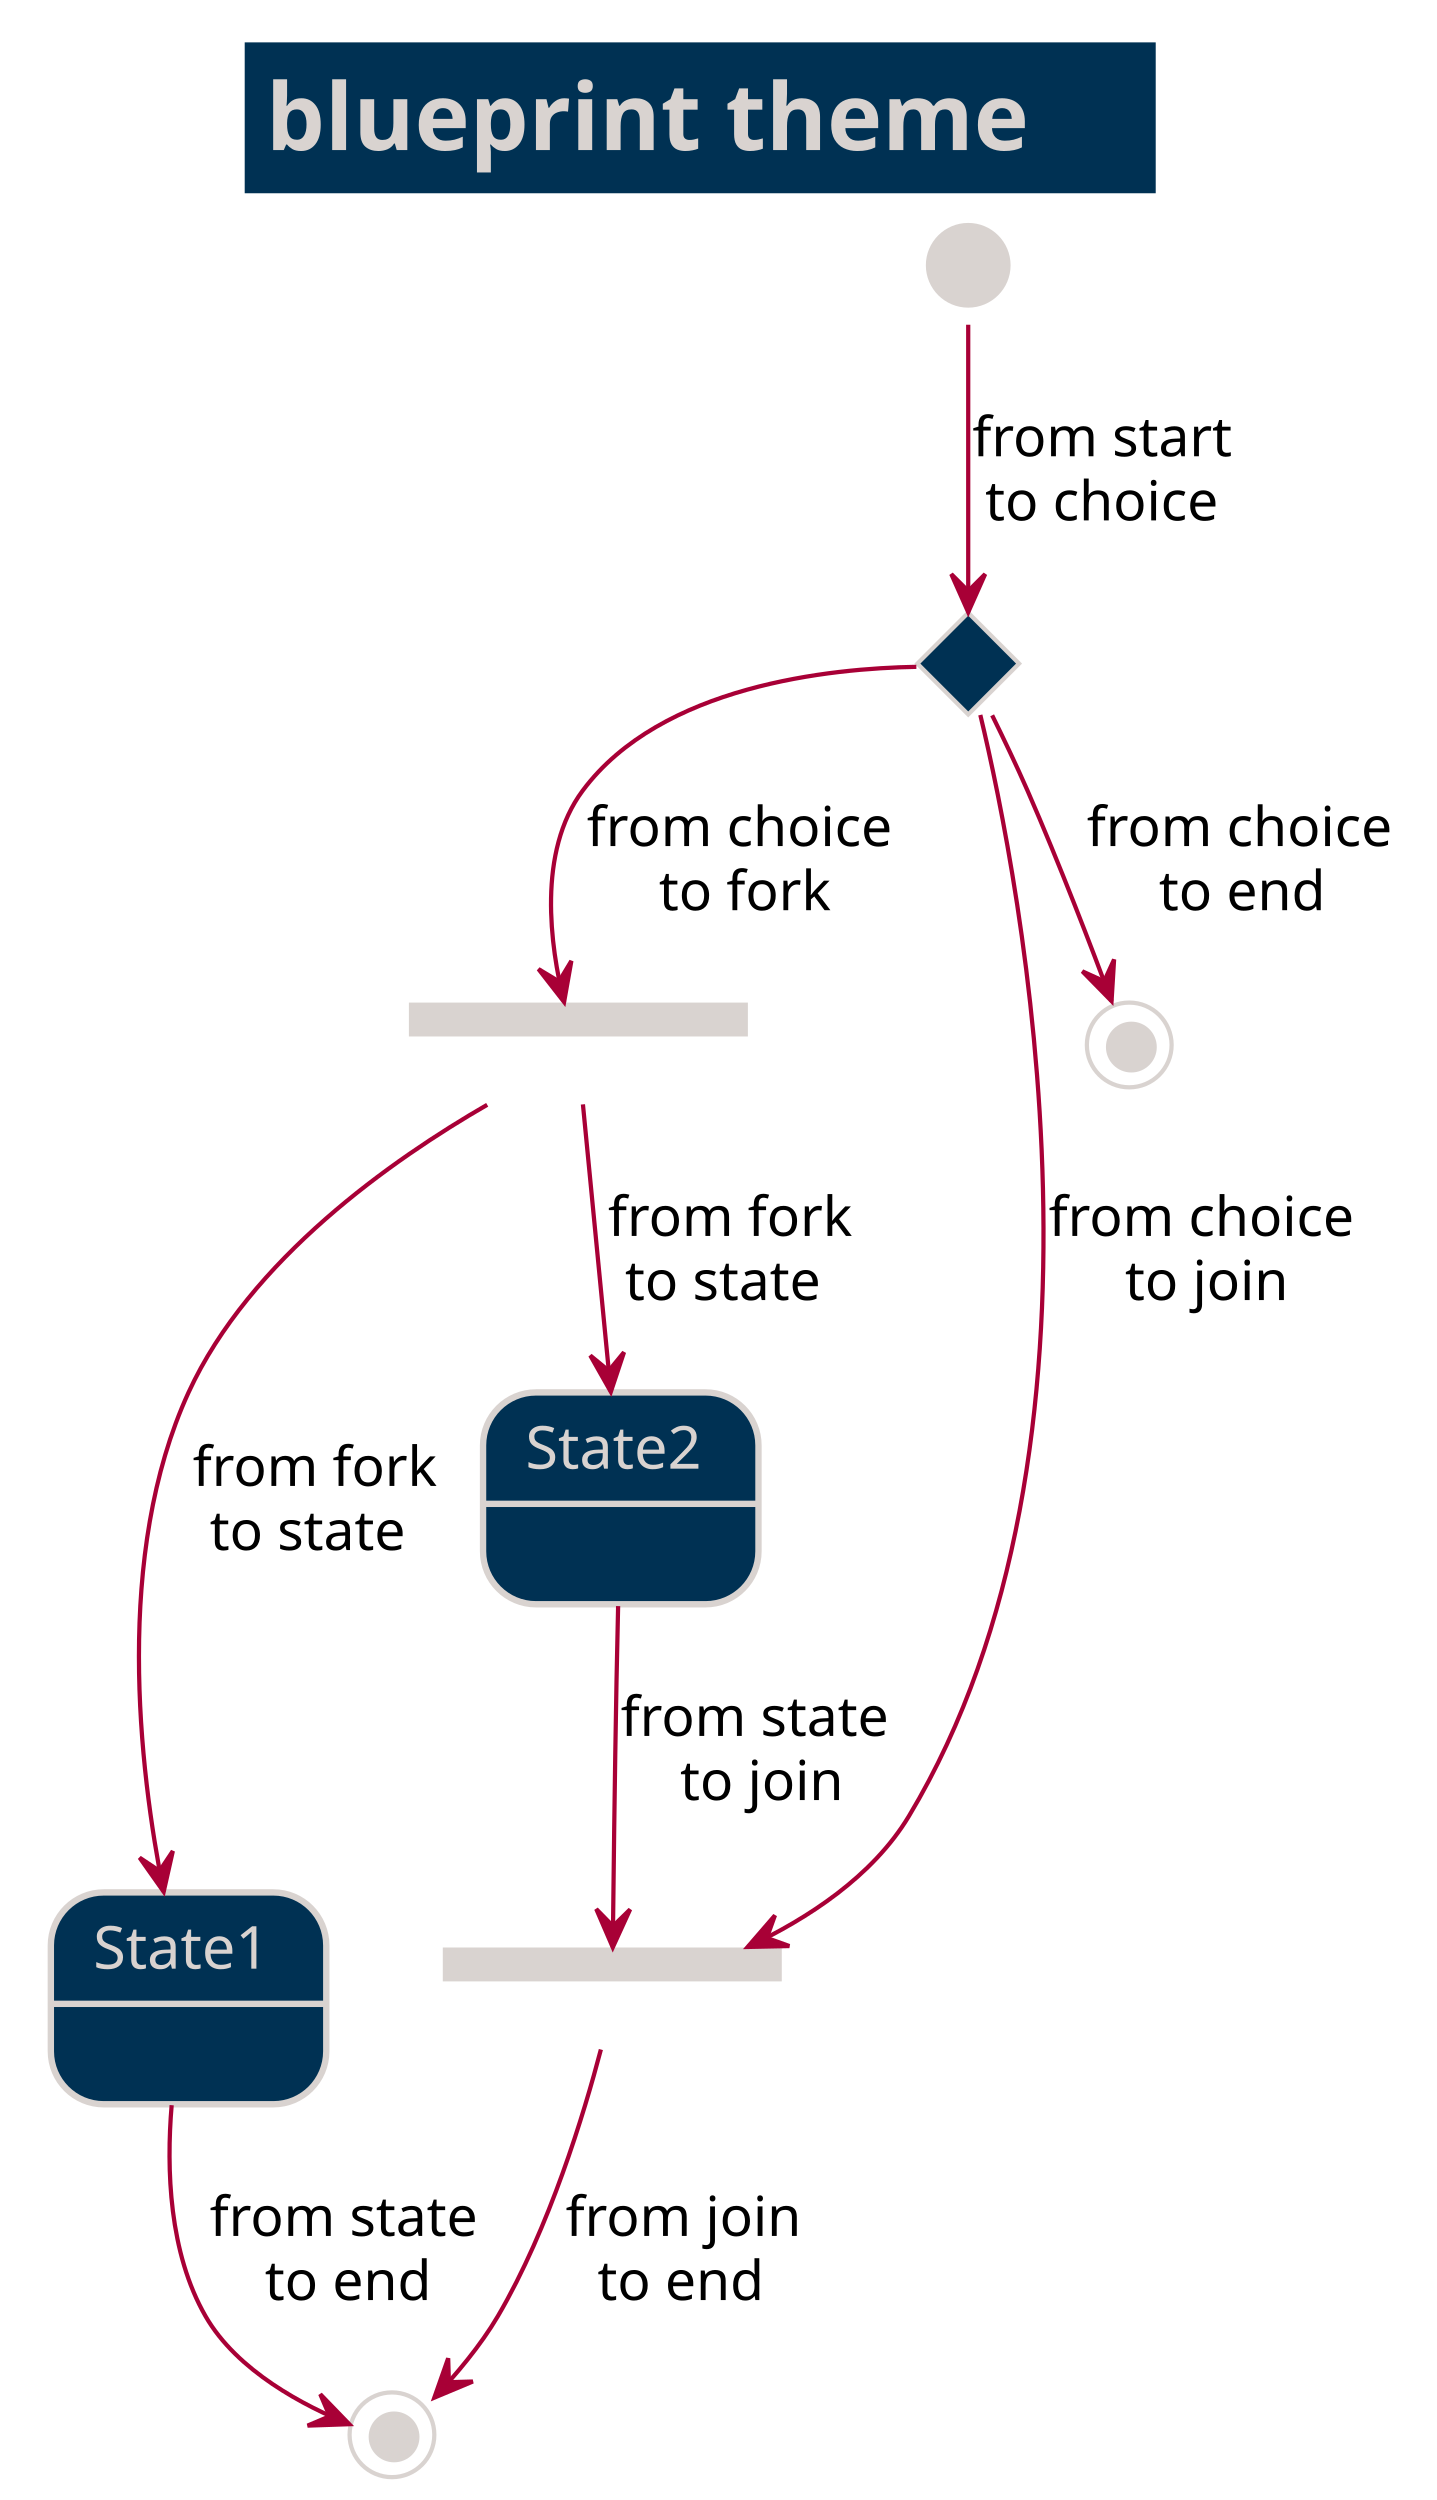
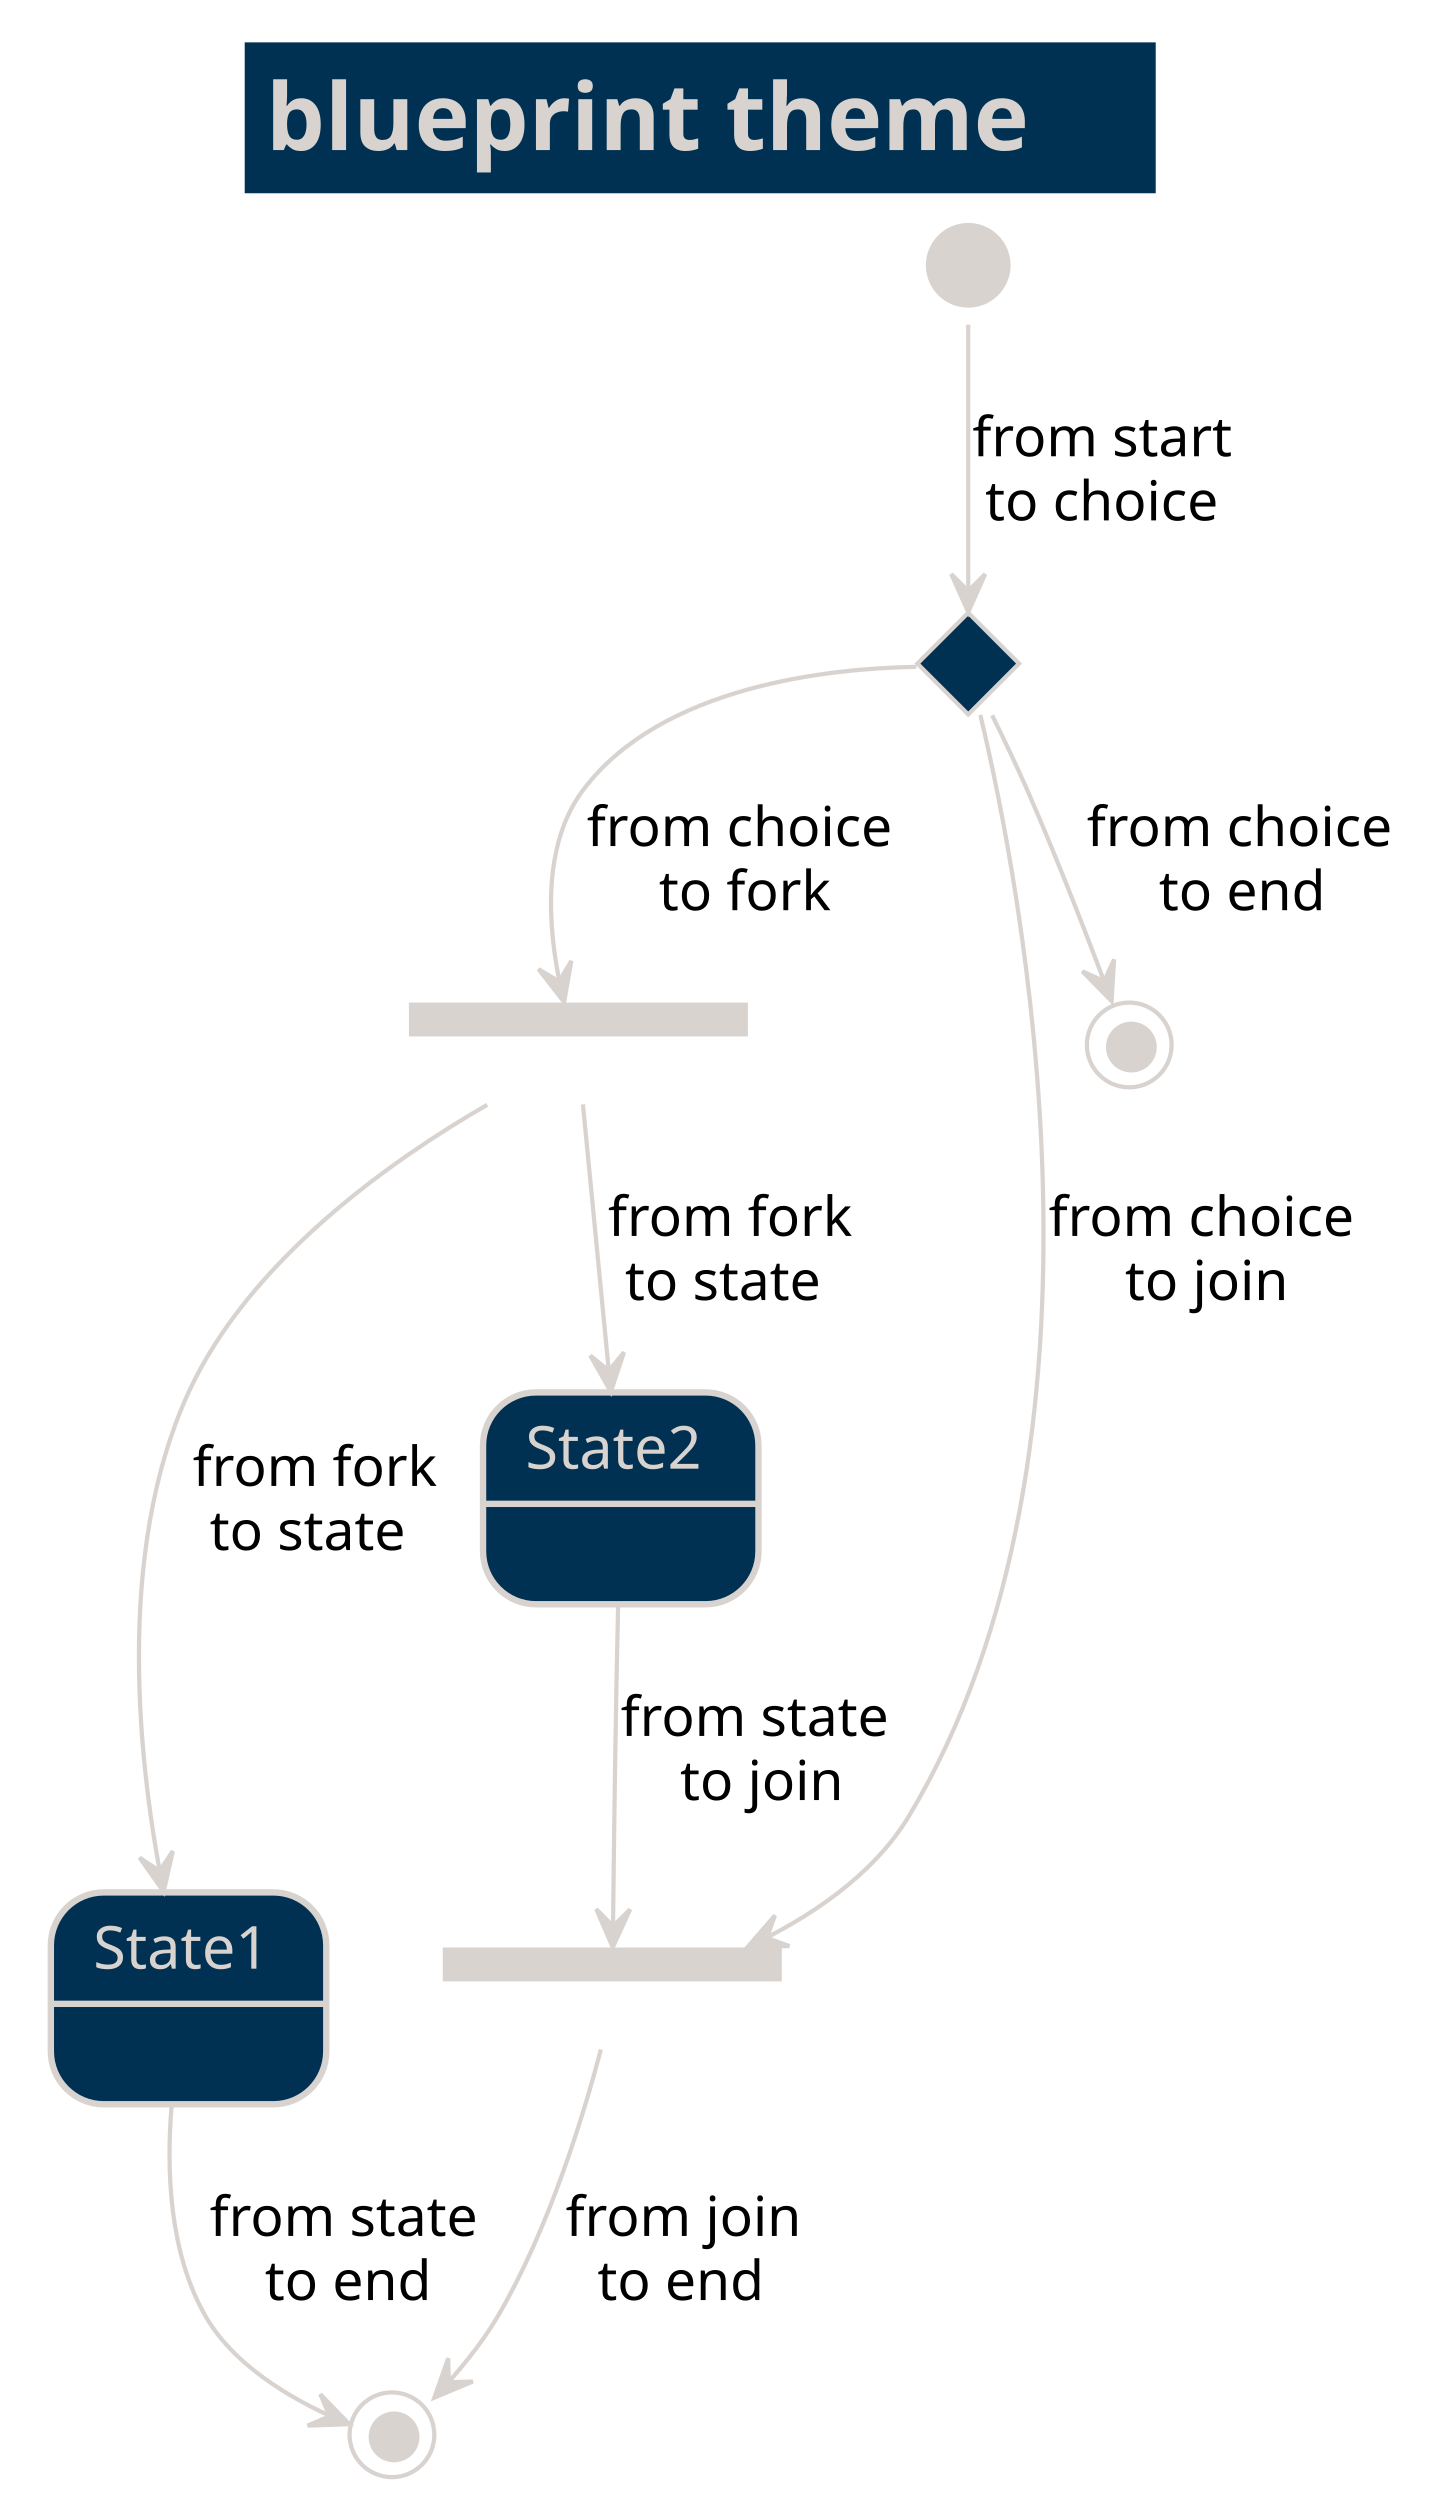
<svg xmlns="http://www.w3.org/2000/svg" contentScriptType="application/ecmascript" contentStyleType="text/css" height="590px" preserveAspectRatio="none" style="width:339px;height:590px;background:#003153;" version="1.1" viewBox="0 0 339 590" width="339px" zoomAndPan="magnify">
  <defs />
  <g>
    <rect fill="#003153" height="35.609" style="stroke:#003153;stroke-width:0.0;" width="215" x="57.75" y="10" />
    <text fill="#D9D3D0" font-family="Verdana" font-size="22" font-weight="bold" lengthAdjust="spacing" textLength="205" x="62.75" y="35.421">blueprint theme</text>
    <polygon fill="#003153" points="228.5,144.609,240.5,156.609,228.5,168.609,216.5,156.609,228.5,144.609" style="stroke:#D9D3D0;stroke-width:1.0;" />
    <rect fill="#D9D3D0" height="8" style="stroke:none;stroke-width:1.0;" width="80" x="96.5" y="236.609" />
    <rect fill="#D9D3D0" height="8" style="stroke:none;stroke-width:1.0;" width="80" x="104.5" y="459.609" />
    <ellipse cx="266.5" cy="246.609" rx="10" ry="10" style="stroke:#D9D3D0;stroke-width:1.0;fill:none;" />
    <ellipse cx="267" cy="247.109" fill="#D9D3D0" rx="6" ry="6" style="stroke:none;stroke-width:1.0;" />
    <ellipse cx="228.5" cy="62.609" fill="#D9D3D0" rx="10" ry="10" style="stroke:none;stroke-width:1.0;" />
    <g id="State1">
      <rect fill="#003153" height="50" rx="12.5" ry="12.5" style="stroke:#D9D3D0;stroke-width:1.5;" width="65" x="12" y="446.609" />
      <line style="stroke:#D9D3D0;stroke-width:1.5;" x1="12" x2="77" y1="472.906" y2="472.906" />
      <text fill="#D9D3D0" font-family="Verdana" font-size="14" lengthAdjust="spacing" textLength="45" x="22" y="464.604">State1</text>
    </g>
    <g id="State2">
      <rect fill="#003153" height="50" rx="12.5" ry="12.5" style="stroke:#D9D3D0;stroke-width:1.5;" width="65" x="114" y="328.609" />
      <line style="stroke:#D9D3D0;stroke-width:1.5;" x1="114" x2="179" y1="354.906" y2="354.906" />
      <text fill="#D9D3D0" font-family="Verdana" font-size="14" lengthAdjust="spacing" textLength="45" x="124" y="346.604">State2</text>
    </g>
    <ellipse cx="92.5" cy="574.609" rx="10" ry="10" style="stroke:#D9D3D0;stroke-width:1.0;fill:none;" />
    <ellipse cx="93" cy="575.109" fill="#D9D3D0" rx="6" ry="6" style="stroke:none;stroke-width:1.0;" />
-     <path d="M228.5,76.645 C228.5,93.919 228.5,127.154 228.5,144.483 " fill="none" style="stroke:#A80036;stroke-width:1.0;" />
-     <polygon fill="#A80036" points="228.5,144.483,232.5,135.483,228.5,139.483,224.5,135.483,228.5,144.483" style="stroke:#A80036;stroke-width:1.0;" />
+     <path d="M228.5,76.645 C228.5,93.919 228.5,127.154 228.5,144.483 " fill="none" style="stroke:#D9D3D0;stroke-width:1.0;" />
+     <polygon fill="#D9D3D0" points="228.5,144.483,232.5,135.483,228.5,139.483,224.5,135.483,228.5,144.483" style="stroke:#D9D3D0;stroke-width:1.0;" />
    <text fill="#000000" font-family="Verdana" font-size="13" lengthAdjust="spacing" textLength="64" x="229.5" y="107.676">from start</text>
    <text fill="#000000" font-family="Verdana" font-size="13" lengthAdjust="spacing" textLength="58" x="232.5" y="122.809">to choice</text>
-     <path d="M216.263,157.371 C196.029,157.722 156.001,161.726 137.5,186.609 C126.757,201.059 129.841,223.217 133.125,236.474 " fill="none" style="stroke:#A80036;stroke-width:1.0;" />
-     <polygon fill="#A80036" points="133.125,236.474,134.844,226.777,131.923,231.621,127.078,228.701,133.125,236.474" style="stroke:#A80036;stroke-width:1.0;" />
+     <path d="M216.263,157.371 C196.029,157.722 156.001,161.726 137.5,186.609 C126.757,201.059 129.841,223.217 133.125,236.474 " fill="none" style="stroke:#D9D3D0;stroke-width:1.0;" />
+     <polygon fill="#D9D3D0" points="133.125,236.474,134.844,226.777,131.923,231.621,127.078,228.701,133.125,236.474" style="stroke:#D9D3D0;stroke-width:1.0;" />
    <text fill="#000000" font-family="Verdana" font-size="13" lengthAdjust="spacing" textLength="75" x="138.5" y="199.676">from choice</text>
    <text fill="#000000" font-family="Verdana" font-size="13" lengthAdjust="spacing" textLength="41" x="155.5" y="214.809">to fork</text>
-     <path d="M231.355,168.729 C240.722,207.806 267.027,341.179 214.5,428.609 C205.961,442.823 190.605,452.818 176.448,459.48 " fill="none" style="stroke:#A80036;stroke-width:1.0;" />
-     <polygon fill="#A80036" points="176.448,459.48,186.294,459.267,180.972,457.351,182.888,452.029,176.448,459.48" style="stroke:#A80036;stroke-width:1.0;" />
+     <path d="M231.355,168.729 C240.722,207.806 267.027,341.179 214.5,428.609 C205.961,442.823 190.605,452.818 176.448,459.48 " fill="none" style="stroke:#D9D3D0;stroke-width:1.0;" />
+     <polygon fill="#D9D3D0" points="176.448,459.48,186.294,459.267,180.972,457.351,182.888,452.029,176.448,459.48" style="stroke:#D9D3D0;stroke-width:1.0;" />
    <text fill="#000000" font-family="Verdana" font-size="13" lengthAdjust="spacing" textLength="75" x="247.5" y="291.676">from choice</text>
    <text fill="#000000" font-family="Verdana" font-size="13" lengthAdjust="spacing" textLength="39" x="265.5" y="306.809">to join</text>
-     <path d="M234.15,168.811 C236.783,174.156 239.901,180.668 242.5,186.609 C249.979,203.709 257.725,223.934 262.327,236.263 " fill="none" style="stroke:#A80036;stroke-width:1.0;" />
-     <polygon fill="#A80036" points="262.327,236.263,262.927,226.432,260.578,231.578,255.432,229.23,262.327,236.263" style="stroke:#A80036;stroke-width:1.0;" />
+     <path d="M234.15,168.811 C236.783,174.156 239.901,180.668 242.5,186.609 C249.979,203.709 257.725,223.934 262.327,236.263 " fill="none" style="stroke:#D9D3D0;stroke-width:1.0;" />
+     <polygon fill="#D9D3D0" points="262.327,236.263,262.927,226.432,260.578,231.578,255.432,229.23,262.327,236.263" style="stroke:#D9D3D0;stroke-width:1.0;" />
    <text fill="#000000" font-family="Verdana" font-size="13" lengthAdjust="spacing" textLength="75" x="256.5" y="199.676">from choice</text>
    <text fill="#000000" font-family="Verdana" font-size="13" lengthAdjust="spacing" textLength="41" x="273.5" y="214.809">to end</text>
-     <path d="M114.979,260.729 C92.616,273.637 58.913,297.235 44.5,328.609 C26.953,366.805 32.779,417.111 38.628,446.453 " fill="none" style="stroke:#A80036;stroke-width:1.0;" />
-     <polygon fill="#A80036" points="38.628,446.453,40.792,436.844,37.651,441.549,32.946,438.408,38.628,446.453" style="stroke:#A80036;stroke-width:1.0;" />
+     <path d="M114.979,260.729 C92.616,273.637 58.913,297.235 44.5,328.609 C26.953,366.805 32.779,417.111 38.628,446.453 " fill="none" style="stroke:#D9D3D0;stroke-width:1.0;" />
+     <polygon fill="#D9D3D0" points="38.628,446.453,40.792,436.844,37.651,441.549,32.946,438.408,38.628,446.453" style="stroke:#D9D3D0;stroke-width:1.0;" />
    <text fill="#000000" font-family="Verdana" font-size="13" lengthAdjust="spacing" textLength="58" x="45.5" y="350.676">from fork</text>
    <text fill="#000000" font-family="Verdana" font-size="13" lengthAdjust="spacing" textLength="50" x="49.5" y="365.809">to state</text>
-     <path d="M137.57,260.632 C139.132,276.72 142.076,307.045 144.156,328.469 " fill="none" style="stroke:#A80036;stroke-width:1.0;" />
-     <polygon fill="#A80036" points="144.156,328.469,147.268,319.124,143.673,323.492,139.305,319.897,144.156,328.469" style="stroke:#A80036;stroke-width:1.0;" />
+     <path d="M137.57,260.632 C139.132,276.72 142.076,307.045 144.156,328.469 " fill="none" style="stroke:#D9D3D0;stroke-width:1.0;" />
+     <polygon fill="#D9D3D0" points="144.156,328.469,147.268,319.124,143.673,323.492,139.305,319.897,144.156,328.469" style="stroke:#D9D3D0;stroke-width:1.0;" />
    <text fill="#000000" font-family="Verdana" font-size="13" lengthAdjust="spacing" textLength="58" x="143.5" y="291.676">from fork</text>
    <text fill="#000000" font-family="Verdana" font-size="13" lengthAdjust="spacing" textLength="50" x="147.5" y="306.809">to state</text>
-     <path d="M145.876,379.038 C145.74,384.8 145.606,390.921 145.5,396.609 C145.083,418.962 144.771,445.115 144.614,459.576 " fill="none" style="stroke:#A80036;stroke-width:1.0;" />
-     <polygon fill="#A80036" points="144.614,459.576,148.711,450.62,144.668,454.576,140.712,450.533,144.614,459.576" style="stroke:#A80036;stroke-width:1.0;" />
+     <path d="M145.876,379.038 C145.74,384.8 145.606,390.921 145.5,396.609 C145.083,418.962 144.771,445.115 144.614,459.576 " fill="none" style="stroke:#D9D3D0;stroke-width:1.0;" />
+     <polygon fill="#D9D3D0" points="144.614,459.576,148.711,450.62,144.668,454.576,140.712,450.533,144.614,459.576" style="stroke:#D9D3D0;stroke-width:1.0;" />
    <text fill="#000000" font-family="Verdana" font-size="13" lengthAdjust="spacing" textLength="67" x="146.5" y="409.676">from state</text>
    <text fill="#000000" font-family="Verdana" font-size="13" lengthAdjust="spacing" textLength="39" x="160.5" y="424.809">to join</text>
-     <path d="M40.512,496.822 C39.224,512.082 39.918,531.657 48.5,546.609 C55.969,559.622 71.926,567.864 82.43,572.107 " fill="none" style="stroke:#A80036;stroke-width:1.0;" />
-     <polygon fill="#A80036" points="82.43,572.107,75.583,565.028,77.794,570.235,72.587,572.445,82.43,572.107" style="stroke:#A80036;stroke-width:1.0;" />
+     <path d="M40.512,496.822 C39.224,512.082 39.918,531.657 48.5,546.609 C55.969,559.622 71.926,567.864 82.43,572.107 " fill="none" style="stroke:#D9D3D0;stroke-width:1.0;" />
+     <polygon fill="#D9D3D0" points="82.43,572.107,75.583,565.028,77.794,570.235,72.587,572.445,82.43,572.107" style="stroke:#D9D3D0;stroke-width:1.0;" />
    <text fill="#000000" font-family="Verdana" font-size="13" lengthAdjust="spacing" textLength="67" x="49.5" y="527.676">from state</text>
    <text fill="#000000" font-family="Verdana" font-size="13" lengthAdjust="spacing" textLength="41" x="62.5" y="542.809">to end</text>
-     <path d="M141.807,483.691 C137.875,498.658 129.681,525.85 117.5,546.609 C113.396,553.604 107.525,560.518 102.505,565.84 " fill="none" style="stroke:#A80036;stroke-width:1.0;" />
-     <polygon fill="#A80036" points="102.505,565.84,111.59,562.038,105.936,562.203,105.771,556.548,102.505,565.84" style="stroke:#A80036;stroke-width:1.0;" />
+     <path d="M141.807,483.691 C137.875,498.658 129.681,525.85 117.5,546.609 C113.396,553.604 107.525,560.518 102.505,565.84 " fill="none" style="stroke:#D9D3D0;stroke-width:1.0;" />
+     <polygon fill="#D9D3D0" points="102.505,565.84,111.59,562.038,105.936,562.203,105.771,556.548,102.505,565.84" style="stroke:#D9D3D0;stroke-width:1.0;" />
    <text fill="#000000" font-family="Verdana" font-size="13" lengthAdjust="spacing" textLength="56" x="133.5" y="527.676">from join</text>
    <text fill="#000000" font-family="Verdana" font-size="13" lengthAdjust="spacing" textLength="41" x="141" y="542.809">to end</text>
  </g>
</svg>
